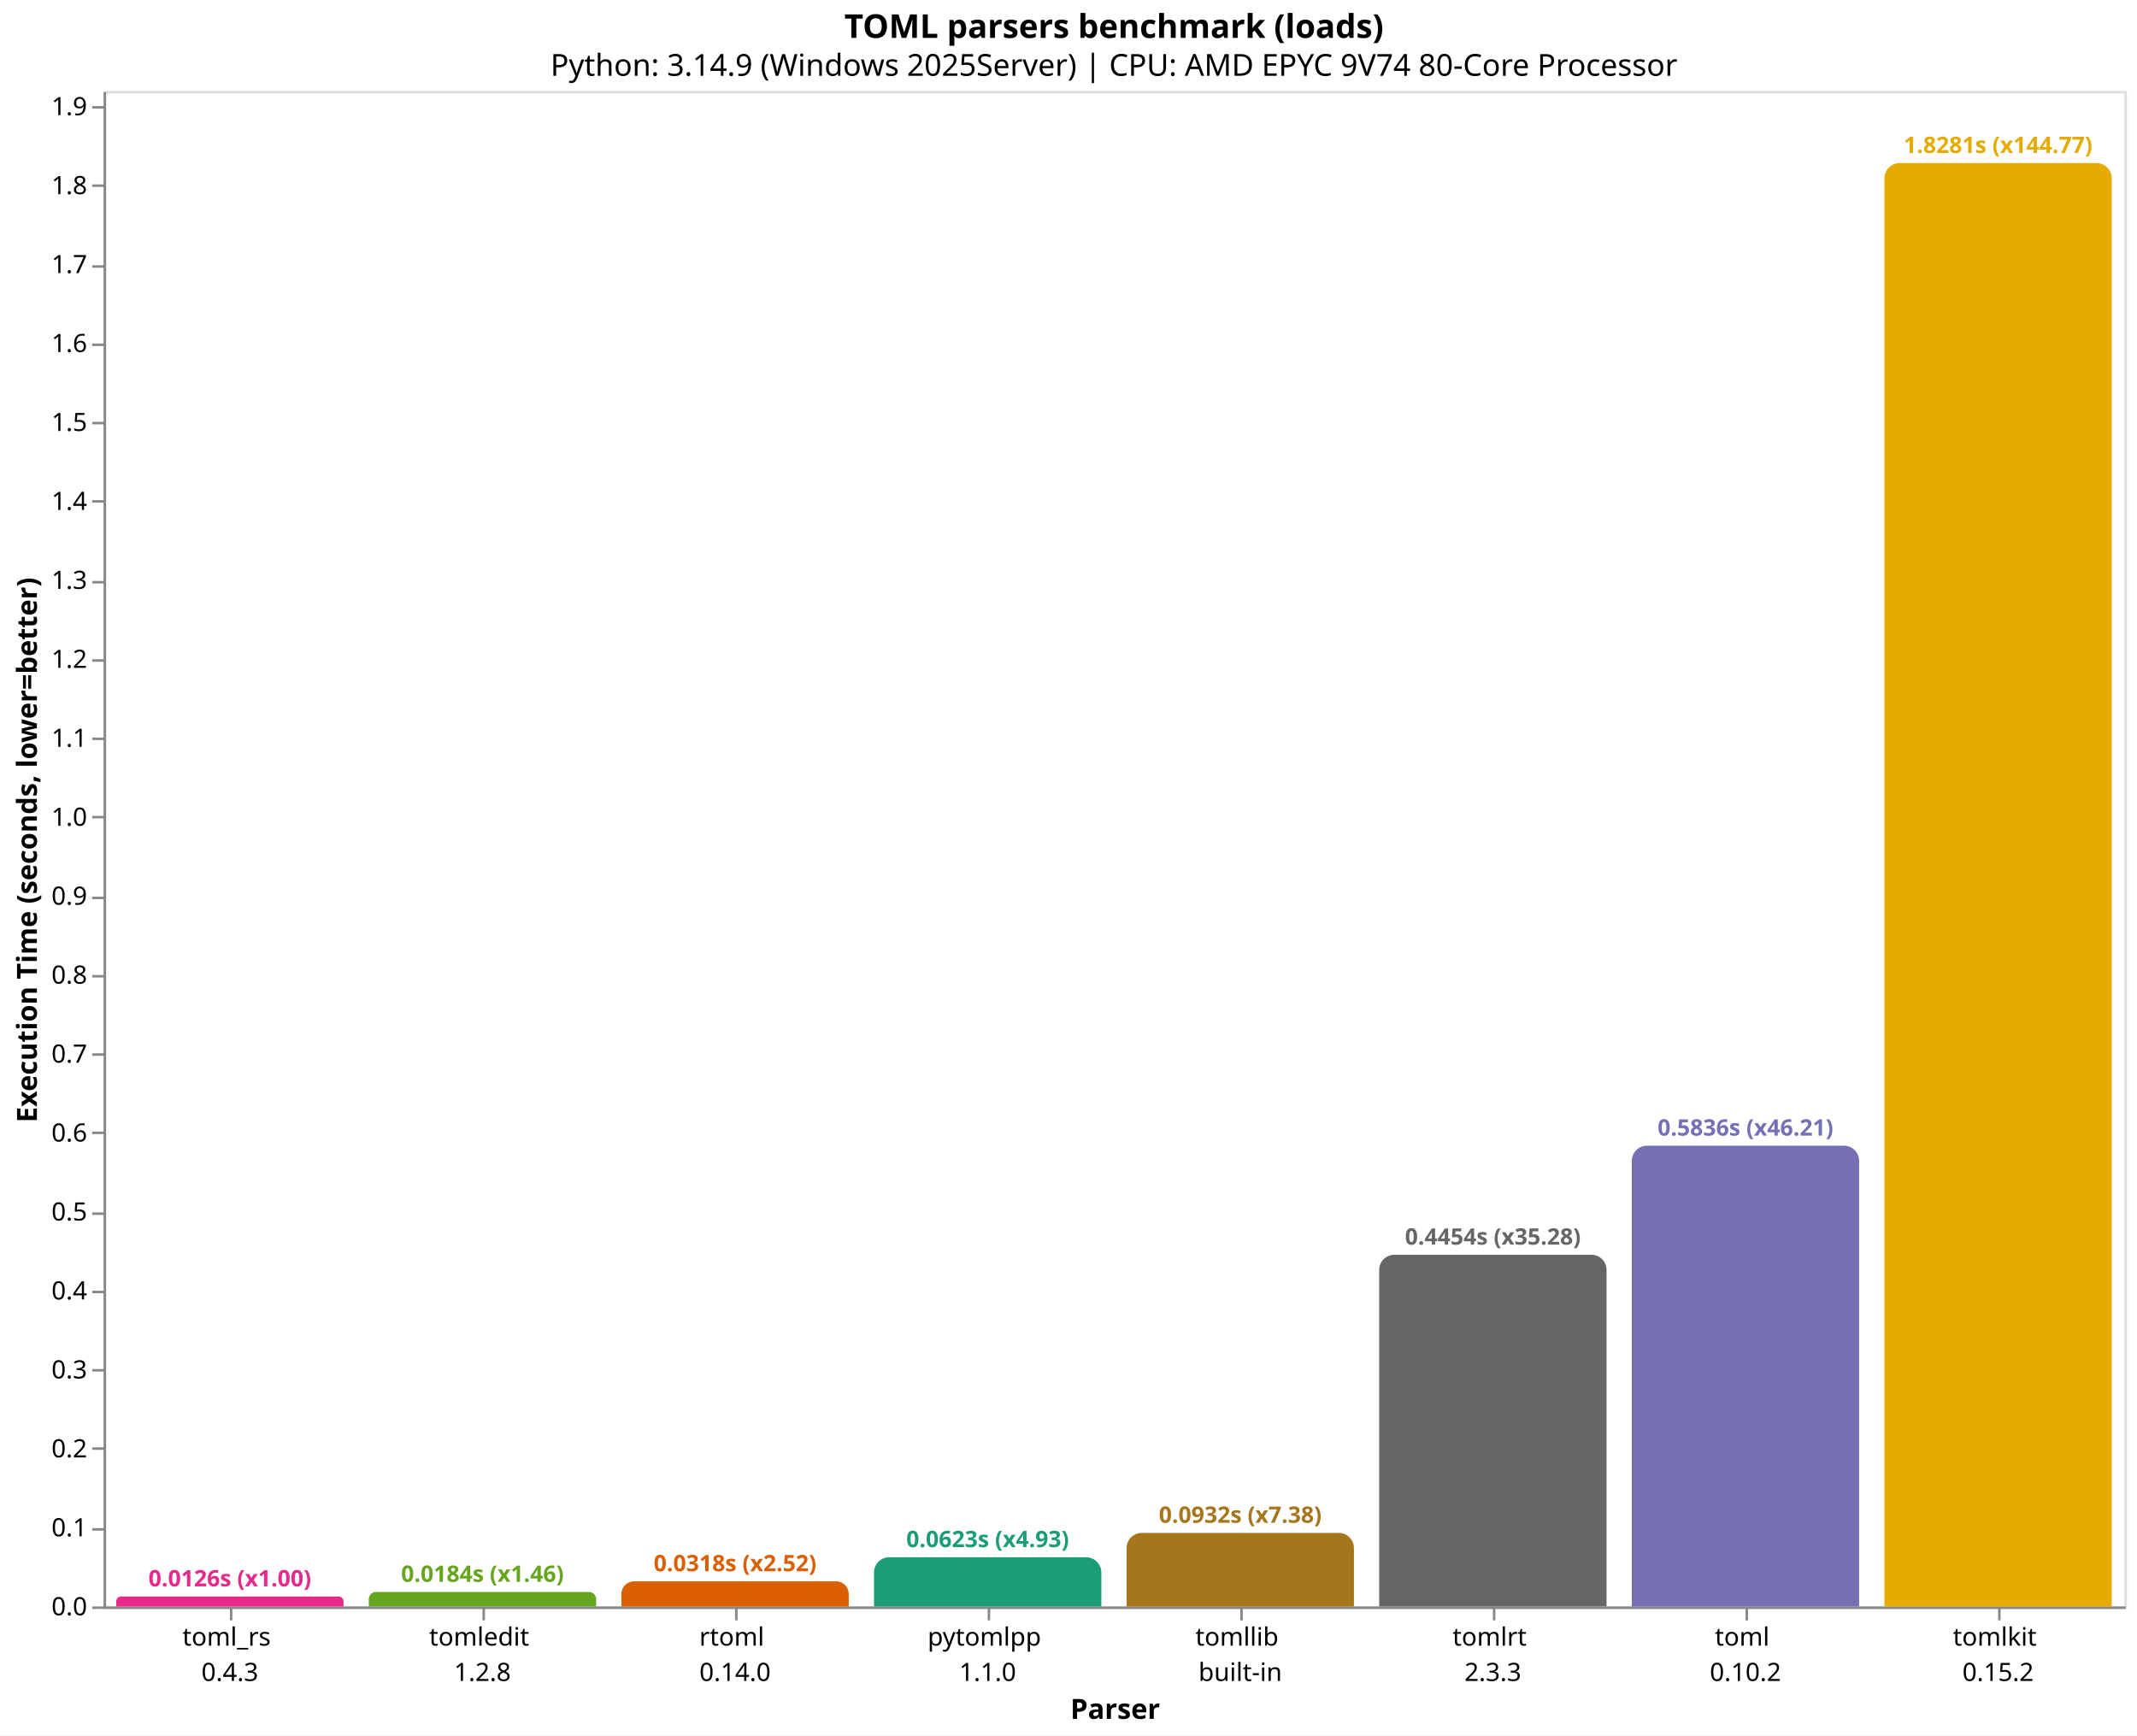
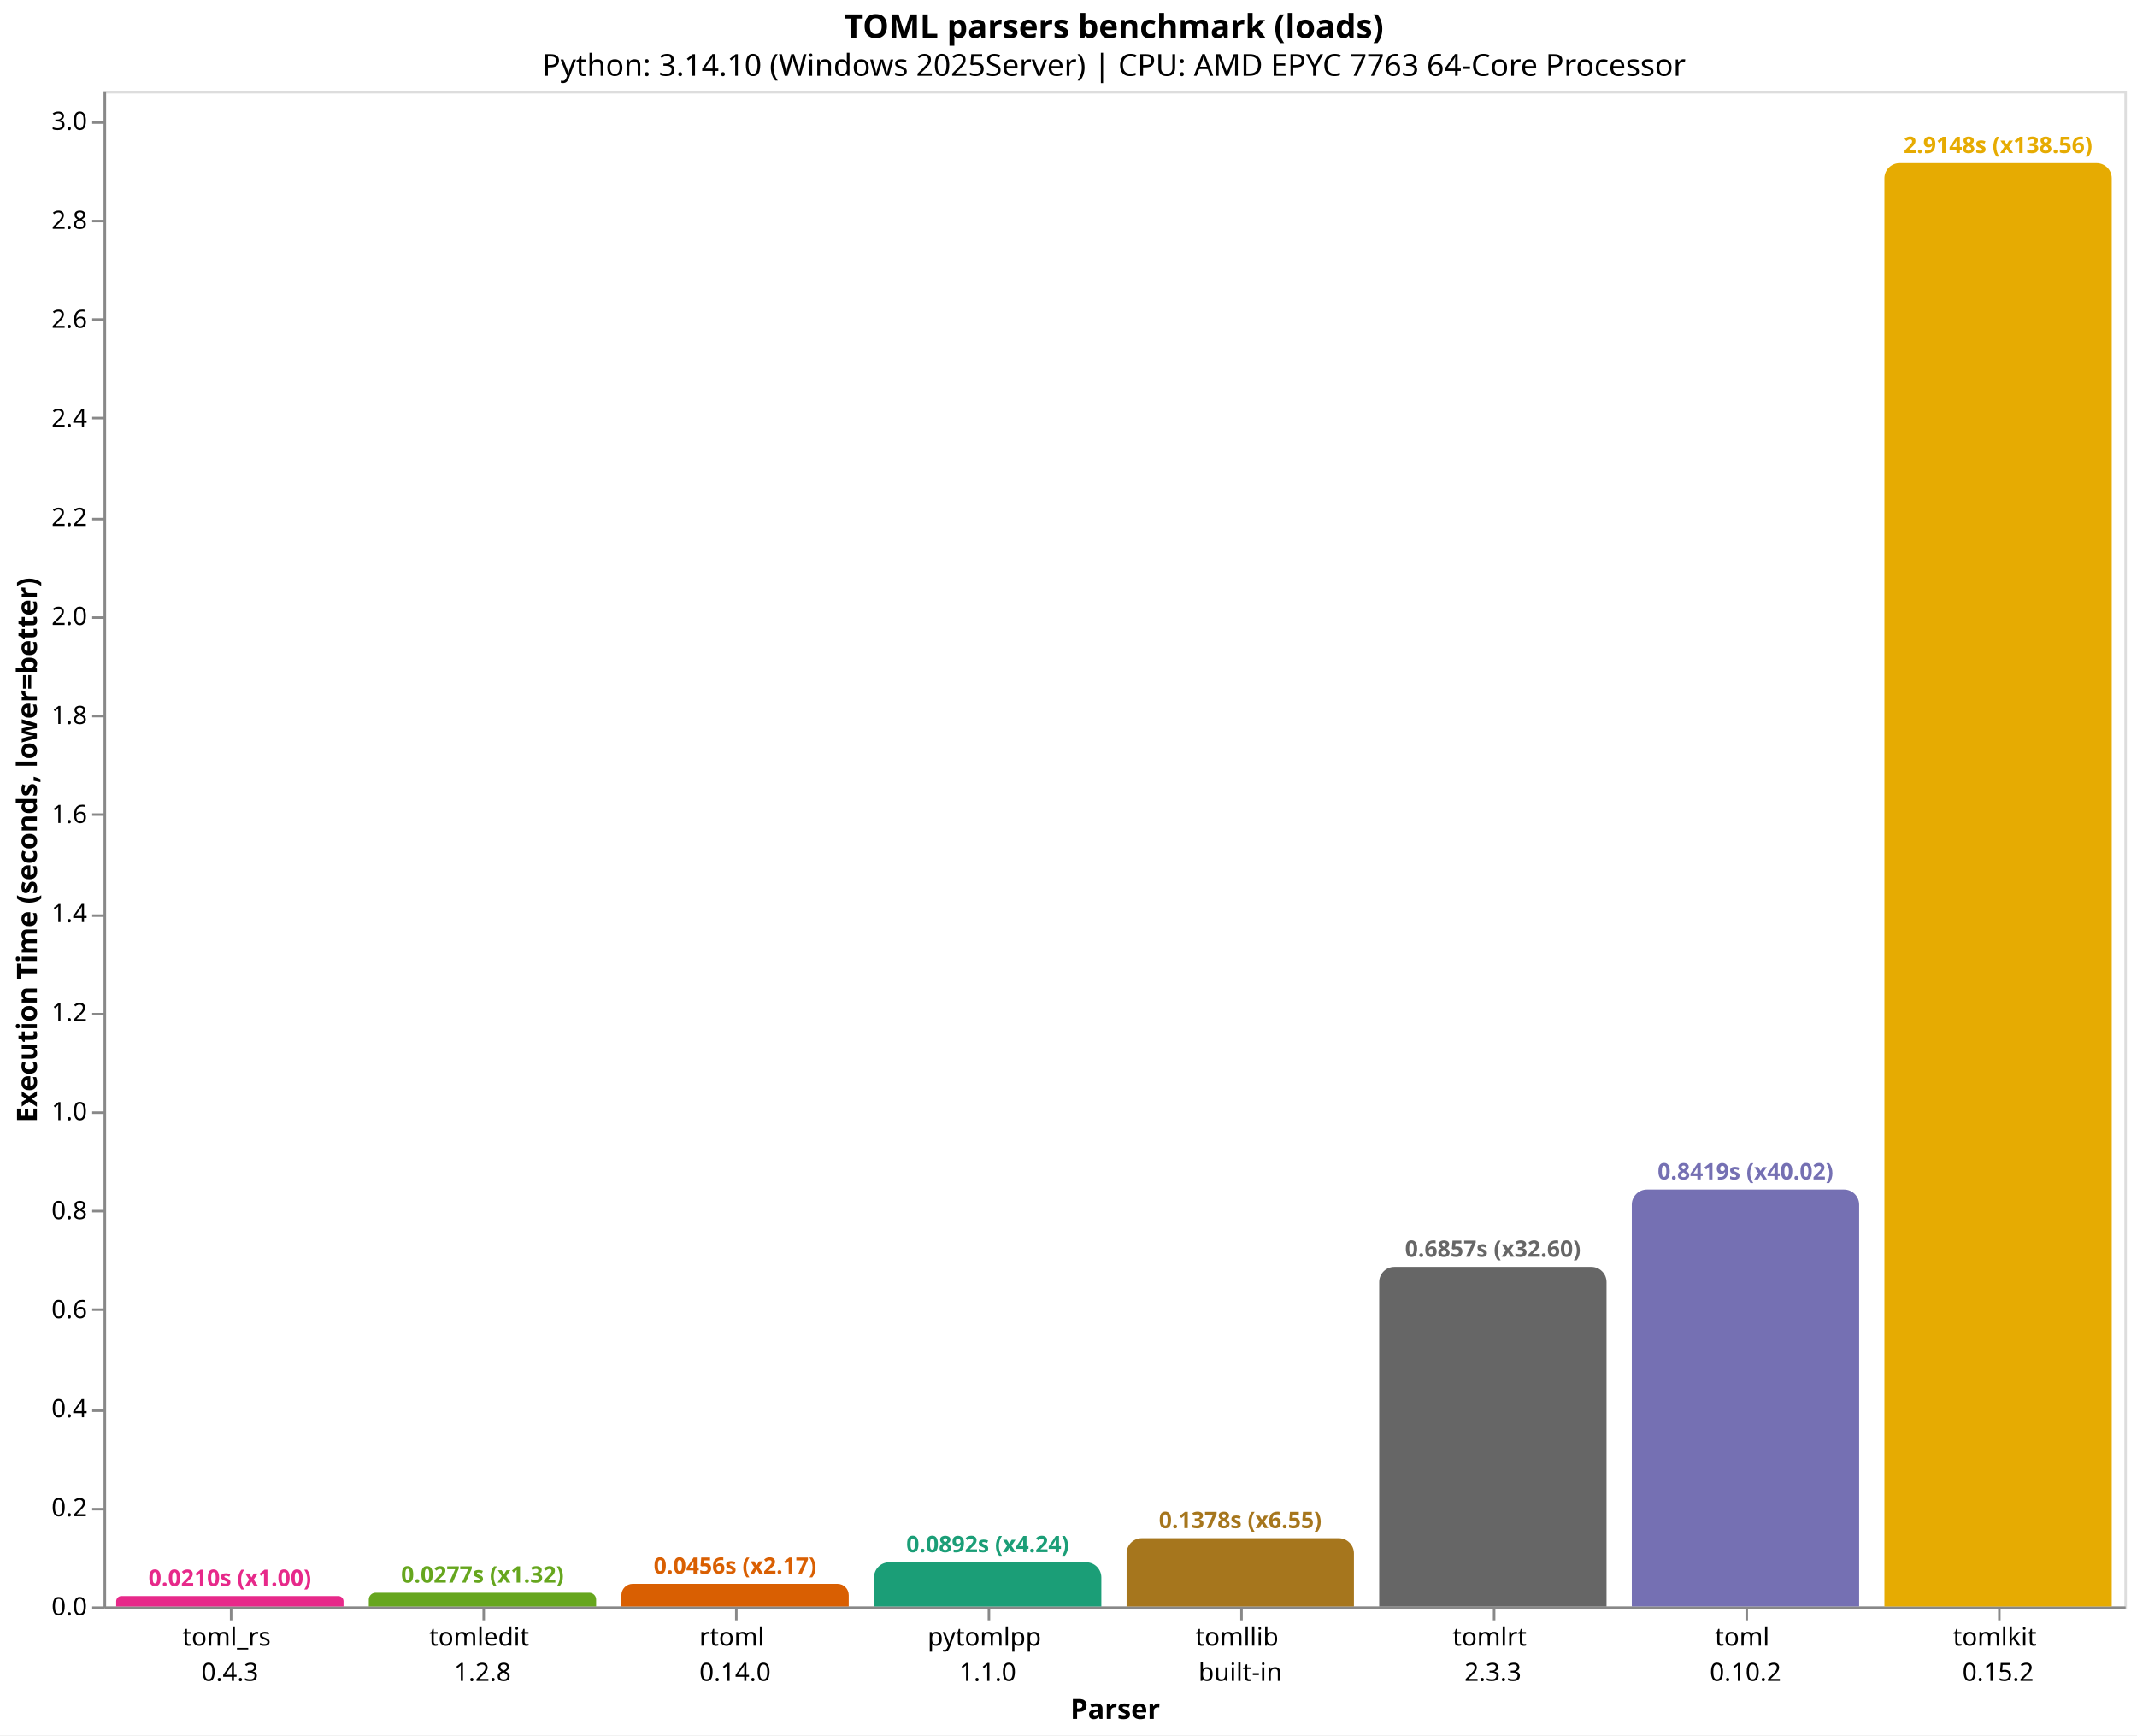
<svg xmlns="http://www.w3.org/2000/svg" version="1.1" class="marks" width="846" height="687" viewBox="0 0 846 687">
  <rect width="846" height="687" fill="white" />
  <g fill="none" stroke-miterlimit="10" transform="translate(41,36)">
    <g class="mark-group role-frame root" role="graphics-object" aria-roledescription="group mark container">
      <g transform="translate(0,0)">
        <path class="background" aria-hidden="true" d="M0.5,0.5h800v600h-800Z" stroke="#ddd" />
        <g>
          <g class="mark-group role-axis" role="graphics-symbol" aria-roledescription="axis" aria-label="X-axis titled 'Parser' for a discrete scale with 8 values: toml_rs&#10;0.4.3, tomledit&#10;1.2.8, rtoml&#10;0.14.0, pytomlpp&#10;1.1.0, tomllib&#10;built-in, ending with tomlkit&#10;0.15.2">
            <g transform="translate(0.5,600.5)">
              <path class="background" aria-hidden="true" d="M0,0h0v0h0Z" pointer-events="none" />
              <g>
                <g class="mark-rule role-axis-tick" pointer-events="none">
                  <line transform="translate(50,0)" x2="0" y2="5" stroke="#888" stroke-width="1" opacity="1" />
                  <line transform="translate(150,0)" x2="0" y2="5" stroke="#888" stroke-width="1" opacity="1" />
                  <line transform="translate(250,0)" x2="0" y2="5" stroke="#888" stroke-width="1" opacity="1" />
                  <line transform="translate(350,0)" x2="0" y2="5" stroke="#888" stroke-width="1" opacity="1" />
                  <line transform="translate(450,0)" x2="0" y2="5" stroke="#888" stroke-width="1" opacity="1" />
                  <line transform="translate(550,0)" x2="0" y2="5" stroke="#888" stroke-width="1" opacity="1" />
                  <line transform="translate(650,0)" x2="0" y2="5" stroke="#888" stroke-width="1" opacity="1" />
                  <line transform="translate(750,0)" x2="0" y2="5" stroke="#888" stroke-width="1" opacity="1" />
                </g>
                <g class="mark-text role-axis-label" pointer-events="none">
                  <text text-anchor="middle" transform="translate(49.5,15)" font-family="sans-serif" font-size="10px" fill="#000" opacity="1">
                    <tspan>toml_rs</tspan>
                    <tspan x="0" dy="14">0.4.3</tspan>
                  </text>
                  <text text-anchor="middle" transform="translate(149.5,15)" font-family="sans-serif" font-size="10px" fill="#000" opacity="1">
                    <tspan>tomledit</tspan>
                    <tspan x="0" dy="14">1.2.8</tspan>
                  </text>
                  <text text-anchor="middle" transform="translate(249.5,15)" font-family="sans-serif" font-size="10px" fill="#000" opacity="1">
                    <tspan>rtoml</tspan>
                    <tspan x="0" dy="14">0.14.0</tspan>
                  </text>
                  <text text-anchor="middle" transform="translate(349.5,15)" font-family="sans-serif" font-size="10px" fill="#000" opacity="1">
                    <tspan>pytomlpp</tspan>
                    <tspan x="0" dy="14">1.1.0</tspan>
                  </text>
                  <text text-anchor="middle" transform="translate(449.5,15)" font-family="sans-serif" font-size="10px" fill="#000" opacity="1">
                    <tspan>tomllib</tspan>
                    <tspan x="0" dy="14">built-in</tspan>
                  </text>
                  <text text-anchor="middle" transform="translate(549.5,15)" font-family="sans-serif" font-size="10px" fill="#000" opacity="1">
                    <tspan>tomlrt</tspan>
                    <tspan x="0" dy="14">2.3.3</tspan>
                  </text>
                  <text text-anchor="middle" transform="translate(649.5,15)" font-family="sans-serif" font-size="10px" fill="#000" opacity="1">
                    <tspan>toml</tspan>
                    <tspan x="0" dy="14">0.10.2</tspan>
                  </text>
                  <text text-anchor="middle" transform="translate(749.5,15)" font-family="sans-serif" font-size="10px" fill="#000" opacity="1">
                    <tspan>tomlkit</tspan>
                    <tspan x="0" dy="14">0.15.2</tspan>
                  </text>
                </g>
                <g class="mark-rule role-axis-domain" pointer-events="none">
                  <line transform="translate(0,0)" x2="800" y2="0" stroke="#888" stroke-width="1" opacity="1" />
                </g>
                <g class="mark-text role-axis-title" pointer-events="none">
                  <text text-anchor="middle" transform="translate(400,44)" font-family="sans-serif" font-size="11px" font-weight="bold" fill="#000" opacity="1">Parser</text>
                </g>
              </g>
              <path class="foreground" aria-hidden="true" d="" pointer-events="none" display="none" />
            </g>
          </g>
-           <g class="mark-group role-axis" role="graphics-symbol" aria-roledescription="axis" aria-label="Y-axis titled 'Execution Time (seconds, lower=better)' for a linear scale with values from 0.0 to 1.9">
+           <g class="mark-group role-axis" role="graphics-symbol" aria-roledescription="axis" aria-label="Y-axis titled 'Execution Time (seconds, lower=better)' for a linear scale with values from 0.0 to 3.1">
            <g transform="translate(0.5,0.5)">
              <path class="background" aria-hidden="true" d="M0,0h0v0h0Z" pointer-events="none" />
              <g>
                <g class="mark-rule role-axis-tick" pointer-events="none">
                  <line transform="translate(0,600)" x2="-5" y2="0" stroke="#888" stroke-width="1" opacity="1" />
-                   <line transform="translate(0,569)" x2="-5" y2="0" stroke="#888" stroke-width="1" opacity="1" />
-                   <line transform="translate(0,537)" x2="-5" y2="0" stroke="#888" stroke-width="1" opacity="1" />
-                   <line transform="translate(0,506)" x2="-5" y2="0" stroke="#888" stroke-width="1" opacity="1" />
-                   <line transform="translate(0,475)" x2="-5" y2="0" stroke="#888" stroke-width="1" opacity="1" />
-                   <line transform="translate(0,444)" x2="-5" y2="0" stroke="#888" stroke-width="1" opacity="1" />
-                   <line transform="translate(0,412)" x2="-5" y2="0" stroke="#888" stroke-width="1" opacity="1" />
-                   <line transform="translate(0,381)" x2="-5" y2="0" stroke="#888" stroke-width="1" opacity="1" />
-                   <line transform="translate(0,350)" x2="-5" y2="0" stroke="#888" stroke-width="1" opacity="1" />
-                   <line transform="translate(0,319)" x2="-5" y2="0" stroke="#888" stroke-width="1" opacity="1" />
-                   <line transform="translate(0,287)" x2="-5" y2="0" stroke="#888" stroke-width="1" opacity="1" />
-                   <line transform="translate(0,256)" x2="-5" y2="0" stroke="#888" stroke-width="1" opacity="1" />
-                   <line transform="translate(0,225)" x2="-5" y2="0" stroke="#888" stroke-width="1" opacity="1" />
-                   <line transform="translate(0,194)" x2="-5" y2="0" stroke="#888" stroke-width="1" opacity="1" />
-                   <line transform="translate(0,162)" x2="-5" y2="0" stroke="#888" stroke-width="1" opacity="1" />
-                   <line transform="translate(0,131)" x2="-5" y2="0" stroke="#888" stroke-width="1" opacity="1" />
-                   <line transform="translate(0,100)" x2="-5" y2="0" stroke="#888" stroke-width="1" opacity="1" />
-                   <line transform="translate(0,69)" x2="-5" y2="0" stroke="#888" stroke-width="1" opacity="1" />
-                   <line transform="translate(0,37)" x2="-5" y2="0" stroke="#888" stroke-width="1" opacity="1" />
-                   <line transform="translate(0,6)" x2="-5" y2="0" stroke="#888" stroke-width="1" opacity="1" />
+                   <line transform="translate(0,561)" x2="-5" y2="0" stroke="#888" stroke-width="1" opacity="1" />
+                   <line transform="translate(0,522)" x2="-5" y2="0" stroke="#888" stroke-width="1" opacity="1" />
+                   <line transform="translate(0,482)" x2="-5" y2="0" stroke="#888" stroke-width="1" opacity="1" />
+                   <line transform="translate(0,443)" x2="-5" y2="0" stroke="#888" stroke-width="1" opacity="1" />
+                   <line transform="translate(0,404)" x2="-5" y2="0" stroke="#888" stroke-width="1" opacity="1" />
+                   <line transform="translate(0,365)" x2="-5" y2="0" stroke="#888" stroke-width="1" opacity="1" />
+                   <line transform="translate(0,326)" x2="-5" y2="0" stroke="#888" stroke-width="1" opacity="1" />
+                   <line transform="translate(0,286)" x2="-5" y2="0" stroke="#888" stroke-width="1" opacity="1" />
+                   <line transform="translate(0,247)" x2="-5" y2="0" stroke="#888" stroke-width="1" opacity="1" />
+                   <line transform="translate(0,208)" x2="-5" y2="0" stroke="#888" stroke-width="1" opacity="1" />
+                   <line transform="translate(0,169)" x2="-5" y2="0" stroke="#888" stroke-width="1" opacity="1" />
+                   <line transform="translate(0,129)" x2="-5" y2="0" stroke="#888" stroke-width="1" opacity="1" />
+                   <line transform="translate(0,90)" x2="-5" y2="0" stroke="#888" stroke-width="1" opacity="1" />
+                   <line transform="translate(0,51)" x2="-5" y2="0" stroke="#888" stroke-width="1" opacity="1" />
+                   <line transform="translate(0,12)" x2="-5" y2="0" stroke="#888" stroke-width="1" opacity="1" />
                </g>
                <g class="mark-text role-axis-label" pointer-events="none">
                  <text text-anchor="end" transform="translate(-7,603)" font-family="sans-serif" font-size="10px" fill="#000" opacity="1">0.0</text>
-                   <text text-anchor="end" transform="translate(-7,571.742)" font-family="sans-serif" font-size="10px" fill="#000" opacity="1">0.1</text>
-                   <text text-anchor="end" transform="translate(-7,540.4841)" font-family="sans-serif" font-size="10px" fill="#000" opacity="1">0.2</text>
-                   <text text-anchor="end" transform="translate(-7,509.2261)" font-family="sans-serif" font-size="10px" fill="#000" opacity="1">0.3</text>
-                   <text text-anchor="end" transform="translate(-7,477.9681)" font-family="sans-serif" font-size="10px" fill="#000" opacity="1">0.4</text>
-                   <text text-anchor="end" transform="translate(-7,446.7101)" font-family="sans-serif" font-size="10px" fill="#000" opacity="1">0.5</text>
-                   <text text-anchor="end" transform="translate(-7,415.4522)" font-family="sans-serif" font-size="10px" fill="#000" opacity="1">0.6</text>
-                   <text text-anchor="end" transform="translate(-7,384.1942)" font-family="sans-serif" font-size="10px" fill="#000" opacity="1">0.7</text>
-                   <text text-anchor="end" transform="translate(-7,352.9362)" font-family="sans-serif" font-size="10px" fill="#000" opacity="1">0.8</text>
-                   <text text-anchor="end" transform="translate(-7,321.6782)" font-family="sans-serif" font-size="10px" fill="#000" opacity="1">0.9</text>
-                   <text text-anchor="end" transform="translate(-7,290.4203)" font-family="sans-serif" font-size="10px" fill="#000" opacity="1">1.0</text>
-                   <text text-anchor="end" transform="translate(-7,259.1623)" font-family="sans-serif" font-size="10px" fill="#000" opacity="1">1.1</text>
-                   <text text-anchor="end" transform="translate(-7,227.9043)" font-family="sans-serif" font-size="10px" fill="#000" opacity="1">1.2</text>
-                   <text text-anchor="end" transform="translate(-7,196.6463)" font-family="sans-serif" font-size="10px" fill="#000" opacity="1">1.3</text>
-                   <text text-anchor="end" transform="translate(-7,165.3884)" font-family="sans-serif" font-size="10px" fill="#000" opacity="1">1.4</text>
-                   <text text-anchor="end" transform="translate(-7,134.1304)" font-family="sans-serif" font-size="10px" fill="#000" opacity="1">1.5</text>
-                   <text text-anchor="end" transform="translate(-7,102.8724)" font-family="sans-serif" font-size="10px" fill="#000" opacity="1">1.6</text>
-                   <text text-anchor="end" transform="translate(-7,71.61443)" font-family="sans-serif" font-size="10px" fill="#000" opacity="1">1.7</text>
-                   <text text-anchor="end" transform="translate(-7,40.35645)" font-family="sans-serif" font-size="10px" fill="#000" opacity="1">1.8</text>
-                   <text text-anchor="end" transform="translate(-7,9.098476)" font-family="sans-serif" font-size="10px" fill="#000" opacity="1">1.9</text>
+                   <text text-anchor="end" transform="translate(-7,563.7915)" font-family="sans-serif" font-size="10px" fill="#000" opacity="1">0.2</text>
+                   <text text-anchor="end" transform="translate(-7,524.583)" font-family="sans-serif" font-size="10px" fill="#000" opacity="1">0.4</text>
+                   <text text-anchor="end" transform="translate(-7,485.3745)" font-family="sans-serif" font-size="10px" fill="#000" opacity="1">0.6</text>
+                   <text text-anchor="end" transform="translate(-7,446.1659)" font-family="sans-serif" font-size="10px" fill="#000" opacity="1">0.8</text>
+                   <text text-anchor="end" transform="translate(-7,406.9574)" font-family="sans-serif" font-size="10px" fill="#000" opacity="1">1.0</text>
+                   <text text-anchor="end" transform="translate(-7,367.7489)" font-family="sans-serif" font-size="10px" fill="#000" opacity="1">1.2</text>
+                   <text text-anchor="end" transform="translate(-7,328.5404)" font-family="sans-serif" font-size="10px" fill="#000" opacity="1">1.4</text>
+                   <text text-anchor="end" transform="translate(-7,289.3319)" font-family="sans-serif" font-size="10px" fill="#000" opacity="1">1.6</text>
+                   <text text-anchor="end" transform="translate(-7,250.1234)" font-family="sans-serif" font-size="10px" fill="#000" opacity="1">1.8</text>
+                   <text text-anchor="end" transform="translate(-7,210.9148)" font-family="sans-serif" font-size="10px" fill="#000" opacity="1">2.0</text>
+                   <text text-anchor="end" transform="translate(-7,171.7063)" font-family="sans-serif" font-size="10px" fill="#000" opacity="1">2.2</text>
+                   <text text-anchor="end" transform="translate(-7,132.4978)" font-family="sans-serif" font-size="10px" fill="#000" opacity="1">2.4</text>
+                   <text text-anchor="end" transform="translate(-7,93.2893)" font-family="sans-serif" font-size="10px" fill="#000" opacity="1">2.6</text>
+                   <text text-anchor="end" transform="translate(-7,54.08078)" font-family="sans-serif" font-size="10px" fill="#000" opacity="1">2.8</text>
+                   <text text-anchor="end" transform="translate(-7,14.87227)" font-family="sans-serif" font-size="10px" fill="#000" opacity="1">3.0</text>
                </g>
                <g class="mark-rule role-axis-domain" pointer-events="none">
                  <line transform="translate(0,600)" x2="0" y2="-600" stroke="#888" stroke-width="1" opacity="1" />
                </g>
                <g class="mark-text role-axis-title" pointer-events="none">
                  <text text-anchor="middle" transform="translate(-24.90137,300) rotate(-90) translate(0,-2)" font-family="sans-serif" font-size="11px" font-weight="bold" fill="#000" opacity="1">Execution Time (seconds, lower=better)</text>
                </g>
              </g>
              <path class="foreground" aria-hidden="true" d="" pointer-events="none" display="none" />
            </g>
          </g>
          <g class="mark-group role-scope" role="graphics-object" aria-roledescription="group mark container">
-             <g transform="translate(5,596.053)">
-               <path class="background" aria-hidden="true" d="M1.974,0L88.026,0C89.116,0,90,0.884,90,1.974L90,3.947C90,3.947,90,3.947,90,3.947L0,3.947C0,3.947,0,3.947,0,3.947L0,1.974C0,0.884,0.884,0,1.974,0Z" />
+             <g transform="translate(5,595.876)">
+               <path class="background" aria-hidden="true" d="M2.062,0L87.938,0C89.076,0,90,0.924,90,2.062L90,4.124C90,4.124,90,4.124,90,4.124L0,4.124C0,4.124,0,4.124,0,4.124L0,2.062C0,0.924,0.924,0,2.062,0Z" />
              <g clip-path="url(#clip1)">
                <g class="mark-group role-scope" role="graphics-object" aria-roledescription="group mark container">
-                   <g transform="translate(0,-596.053)">
-                     <path class="background" aria-hidden="true" d="M0,0h90v0h-90Z" />
-                     <g>
-                       <g class="mark-rect role-mark layer_0_marks" role="graphics-object" aria-roledescription="rect mark container">
-                         <path aria-label="Parser: toml_rs&#10;0.4.3; Execution Time (seconds, lower=better): 0.0126273; parser: toml_rs; Execution Time (s): 0.0126; Slowdown: 1.00" role="graphics-symbol" aria-roledescription="bar" d="M0,596.053h90v3.947h-90Z" fill="#e7298a" />
-                       </g>
-                     </g>
-                     <path class="foreground" aria-hidden="true" d="" display="none" />
-                   </g>
-                 </g>
-               </g>
-               <path class="foreground" aria-hidden="true" d="" display="none" />
-             </g>
-             <g transform="translate(105,594.2545)">
-               <path class="background" aria-hidden="true" d="M2.873,0L87.127,0C88.713,0,90,1.287,90,2.873L90,5.745C90,5.745,90,5.745,90,5.745L0,5.745C0,5.745,0,5.745,0,5.745L0,2.873C0,1.287,1.287,0,2.873,0Z" />
+                   <g transform="translate(0,-595.876)">
+                     <path class="background" aria-hidden="true" d="M0,0h90v0h-90Z" />
+                     <g>
+                       <g class="mark-rect role-mark layer_0_marks" role="graphics-object" aria-roledescription="rect mark container">
+                         <path aria-label="Parser: toml_rs&#10;0.4.3; Execution Time (seconds, lower=better): 0.0210361; parser: toml_rs; Execution Time (s): 0.0210; Slowdown: 1.00" role="graphics-symbol" aria-roledescription="bar" d="M0,595.876h90v4.124h-90Z" fill="#e7298a" />
+                       </g>
+                     </g>
+                     <path class="foreground" aria-hidden="true" d="" display="none" />
+                   </g>
+                 </g>
+               </g>
+               <path class="foreground" aria-hidden="true" d="" display="none" />
+             </g>
+             <g transform="translate(105,594.5627)">
+               <path class="background" aria-hidden="true" d="M2.719,0L87.281,0C88.782,0,90,1.218,90,2.719L90,5.437C90,5.437,90,5.437,90,5.437L0,5.437C0,5.437,0,5.437,0,5.437L0,2.719C0,1.218,1.218,0,2.719,0Z" />
              <g clip-path="url(#clip2)">
                <g class="mark-group role-scope" role="graphics-object" aria-roledescription="group mark container">
-                   <g transform="translate(0,-594.2545)">
-                     <path class="background" aria-hidden="true" d="M0,0h90v0h-90Z" />
-                     <g>
-                       <g class="mark-rect role-mark layer_0_marks" role="graphics-object" aria-roledescription="rect mark container">
-                         <path aria-label="Parser: tomledit&#10;1.2.8; Execution Time (seconds, lower=better): 0.0183808; parser: tomledit; Execution Time (s): 0.0184; Slowdown: 1.46" role="graphics-symbol" aria-roledescription="bar" d="M0,594.255h90v5.745h-90Z" fill="#66a61e" />
-                       </g>
-                     </g>
-                     <path class="foreground" aria-hidden="true" d="" display="none" />
-                   </g>
-                 </g>
-               </g>
-               <path class="foreground" aria-hidden="true" d="" display="none" />
-             </g>
-             <g transform="translate(205,590.0667)">
-               <path class="background" aria-hidden="true" d="M4.967,0L85.033,0C87.775,0,90,2.225,90,4.967L90,9.933C90,9.933,90,9.933,90,9.933L0,9.933C0,9.933,0,9.933,0,9.933L0,4.967C0,2.225,2.225,0,4.967,0Z" />
+                   <g transform="translate(0,-594.5627)">
+                     <path class="background" aria-hidden="true" d="M0,0h90v0h-90Z" />
+                     <g>
+                       <g class="mark-rect role-mark layer_0_marks" role="graphics-object" aria-roledescription="rect mark container">
+                         <path aria-label="Parser: tomledit&#10;1.2.8; Execution Time (seconds, lower=better): 0.0277354; parser: tomledit; Execution Time (s): 0.0277; Slowdown: 1.32" role="graphics-symbol" aria-roledescription="bar" d="M0,594.563h90v5.437h-90Z" fill="#66a61e" />
+                       </g>
+                     </g>
+                     <path class="foreground" aria-hidden="true" d="" display="none" />
+                   </g>
+                 </g>
+               </g>
+               <path class="foreground" aria-hidden="true" d="" display="none" />
+             </g>
+             <g transform="translate(205,591.052)">
+               <path class="background" aria-hidden="true" d="M4.474,0L85.526,0C87.995,0,90,2.005,90,4.474L90,8.948C90,8.948,90,8.948,90,8.948L0,8.948C0,8.948,0,8.948,0,8.948L0,4.474C0,2.005,2.005,0,4.474,0Z" />
              <g clip-path="url(#clip3)">
                <g class="mark-group role-scope" role="graphics-object" aria-roledescription="group mark container">
-                   <g transform="translate(0,-590.0667)">
-                     <path class="background" aria-hidden="true" d="M0,0h90v0h-90Z" />
-                     <g>
-                       <g class="mark-rect role-mark layer_0_marks" role="graphics-object" aria-roledescription="rect mark container">
-                         <path aria-label="Parser: rtoml&#10;0.14.0; Execution Time (seconds, lower=better): 0.0317784; parser: rtoml; Execution Time (s): 0.0318; Slowdown: 2.52" role="graphics-symbol" aria-roledescription="bar" d="M0,590.067h90v9.933h-90Z" fill="#d95f02" />
-                       </g>
-                     </g>
-                     <path class="foreground" aria-hidden="true" d="" display="none" />
-                   </g>
-                 </g>
-               </g>
-               <path class="foreground" aria-hidden="true" d="" display="none" />
-             </g>
-             <g transform="translate(305,580.5233)">
-               <path class="background" aria-hidden="true" d="M6,0L84,0C87.311,0,90,2.689,90,6L90,19.477C90,19.477,90,19.477,90,19.477L0,19.477C0,19.477,0,19.477,0,19.477L0,6C0,2.689,2.689,0,6,0Z" />
+                   <g transform="translate(0,-591.052)">
+                     <path class="background" aria-hidden="true" d="M0,0h90v0h-90Z" />
+                     <g>
+                       <g class="mark-rect role-mark layer_0_marks" role="graphics-object" aria-roledescription="rect mark container">
+                         <path aria-label="Parser: rtoml&#10;0.14.0; Execution Time (seconds, lower=better): 0.0456429; parser: rtoml; Execution Time (s): 0.0456; Slowdown: 2.17" role="graphics-symbol" aria-roledescription="bar" d="M0,591.052h90v8.948h-90Z" fill="#d95f02" />
+                       </g>
+                     </g>
+                     <path class="foreground" aria-hidden="true" d="" display="none" />
+                   </g>
+                 </g>
+               </g>
+               <path class="foreground" aria-hidden="true" d="" display="none" />
+             </g>
+             <g transform="translate(305,582.5212)">
+               <path class="background" aria-hidden="true" d="M6,0L84,0C87.311,0,90,2.689,90,6L90,17.479C90,17.479,90,17.479,90,17.479L0,17.479C0,17.479,0,17.479,0,17.479L0,6C0,2.689,2.689,0,6,0Z" />
              <g clip-path="url(#clip4)">
                <g class="mark-group role-scope" role="graphics-object" aria-roledescription="group mark container">
-                   <g transform="translate(0,-580.5233)">
-                     <path class="background" aria-hidden="true" d="M0,0h90v0h-90Z" />
-                     <g>
-                       <g class="mark-rect role-mark layer_0_marks" role="graphics-object" aria-roledescription="rect mark container">
-                         <path aria-label="Parser: pytomlpp&#10;1.1.0; Execution Time (seconds, lower=better): 0.0623096; parser: pytomlpp; Execution Time (s): 0.0623; Slowdown: 4.93" role="graphics-symbol" aria-roledescription="bar" d="M0,580.523h90v19.477h-90Z" fill="#1b9e77" />
-                       </g>
-                     </g>
-                     <path class="foreground" aria-hidden="true" d="" display="none" />
-                   </g>
-                 </g>
-               </g>
-               <path class="foreground" aria-hidden="true" d="" display="none" />
-             </g>
-             <g transform="translate(405,570.879)">
-               <path class="background" aria-hidden="true" d="M6,0L84,0C87.311,0,90,2.689,90,6L90,29.121C90,29.121,90,29.121,90,29.121L0,29.121C0,29.121,0,29.121,0,29.121L0,6C0,2.689,2.689,0,6,0Z" />
+                   <g transform="translate(0,-582.5212)">
+                     <path class="background" aria-hidden="true" d="M0,0h90v0h-90Z" />
+                     <g>
+                       <g class="mark-rect role-mark layer_0_marks" role="graphics-object" aria-roledescription="rect mark container">
+                         <path aria-label="Parser: pytomlpp&#10;1.1.0; Execution Time (seconds, lower=better): 0.0891582; parser: pytomlpp; Execution Time (s): 0.0892; Slowdown: 4.24" role="graphics-symbol" aria-roledescription="bar" d="M0,582.521h90v17.479h-90Z" fill="#1b9e77" />
+                       </g>
+                     </g>
+                     <path class="foreground" aria-hidden="true" d="" display="none" />
+                   </g>
+                 </g>
+               </g>
+               <path class="foreground" aria-hidden="true" d="" display="none" />
+             </g>
+             <g transform="translate(405,572.99)">
+               <path class="background" aria-hidden="true" d="M6,0L84,0C87.311,0,90,2.689,90,6L90,27.01C90,27.01,90,27.01,90,27.01L0,27.01C0,27.01,0,27.01,0,27.01L0,6C0,2.689,2.689,0,6,0Z" />
              <g clip-path="url(#clip5)">
                <g class="mark-group role-scope" role="graphics-object" aria-roledescription="group mark container">
-                   <g transform="translate(0,-570.879)">
-                     <path class="background" aria-hidden="true" d="M0,0h90v0h-90Z" />
-                     <g>
-                       <g class="mark-rect role-mark layer_0_marks" role="graphics-object" aria-roledescription="rect mark container">
-                         <path aria-label="Parser: tomllib&#10;built-in; Execution Time (seconds, lower=better): 0.0931635; parser: tomllib; Execution Time (s): 0.0932; Slowdown: 7.38" role="graphics-symbol" aria-roledescription="bar" d="M0,570.879h90v29.121h-90Z" fill="#a6761d" />
-                       </g>
-                     </g>
-                     <path class="foreground" aria-hidden="true" d="" display="none" />
-                   </g>
-                 </g>
-               </g>
-               <path class="foreground" aria-hidden="true" d="" display="none" />
-             </g>
-             <g transform="translate(505,460.7635)">
-               <path class="background" aria-hidden="true" d="M6,0L84,0C87.311,0,90,2.689,90,6L90,139.236C90,139.236,90,139.236,90,139.236L0,139.236C0,139.236,0,139.236,0,139.236L0,6C0,2.689,2.689,0,6,0Z" />
+                   <g transform="translate(0,-572.99)">
+                     <path class="background" aria-hidden="true" d="M0,0h90v0h-90Z" />
+                     <g>
+                       <g class="mark-rect role-mark layer_0_marks" role="graphics-object" aria-roledescription="rect mark container">
+                         <path aria-label="Parser: tomllib&#10;built-in; Execution Time (seconds, lower=better): 0.1377763; parser: tomllib; Execution Time (s): 0.1378; Slowdown: 6.55" role="graphics-symbol" aria-roledescription="bar" d="M0,572.99h90v27.01h-90Z" fill="#a6761d" />
+                       </g>
+                     </g>
+                     <path class="foreground" aria-hidden="true" d="" display="none" />
+                   </g>
+                 </g>
+               </g>
+               <path class="foreground" aria-hidden="true" d="" display="none" />
+             </g>
+             <g transform="translate(505,465.5645)">
+               <path class="background" aria-hidden="true" d="M6,0L84,0C87.311,0,90,2.689,90,6L90,134.436C90,134.436,90,134.436,90,134.436L0,134.436C0,134.436,0,134.436,0,134.436L0,6C0,2.689,2.689,0,6,0Z" />
              <g clip-path="url(#clip6)">
                <g class="mark-group role-scope" role="graphics-object" aria-roledescription="group mark container">
-                   <g transform="translate(0,-460.7635)">
-                     <path class="background" aria-hidden="true" d="M0,0h90v0h-90Z" />
-                     <g>
-                       <g class="mark-rect role-mark layer_0_marks" role="graphics-object" aria-roledescription="rect mark container">
-                         <path aria-label="Parser: tomlrt&#10;2.3.3; Execution Time (seconds, lower=better): 0.445443; parser: tomlrt; Execution Time (s): 0.4454; Slowdown: 35.28" role="graphics-symbol" aria-roledescription="bar" d="M0,460.764h90v139.236h-90Z" fill="#666666" />
-                       </g>
-                     </g>
-                     <path class="foreground" aria-hidden="true" d="" display="none" />
-                   </g>
-                 </g>
-               </g>
-               <path class="foreground" aria-hidden="true" d="" display="none" />
-             </g>
-             <g transform="translate(605,417.594)">
-               <path class="background" aria-hidden="true" d="M6,0L84,0C87.311,0,90,2.689,90,6L90,182.406C90,182.406,90,182.406,90,182.406L0,182.406C0,182.406,0,182.406,0,182.406L0,6C0,2.689,2.689,0,6,0Z" />
+                   <g transform="translate(0,-465.5645)">
+                     <path class="background" aria-hidden="true" d="M0,0h90v0h-90Z" />
+                     <g>
+                       <g class="mark-rect role-mark layer_0_marks" role="graphics-object" aria-roledescription="rect mark container">
+                         <path aria-label="Parser: tomlrt&#10;2.3.3; Execution Time (seconds, lower=better): 0.6857466; parser: tomlrt; Execution Time (s): 0.6857; Slowdown: 32.60" role="graphics-symbol" aria-roledescription="bar" d="M0,465.564h90v134.436h-90Z" fill="#666666" />
+                       </g>
+                     </g>
+                     <path class="foreground" aria-hidden="true" d="" display="none" />
+                   </g>
+                 </g>
+               </g>
+               <path class="foreground" aria-hidden="true" d="" display="none" />
+             </g>
+             <g transform="translate(605,434.9476)">
+               <path class="background" aria-hidden="true" d="M6,0L84,0C87.311,0,90,2.689,90,6L90,165.052C90,165.052,90,165.052,90,165.052L0,165.052C0,165.052,0,165.052,0,165.052L0,6C0,2.689,2.689,0,6,0Z" />
              <g clip-path="url(#clip7)">
                <g class="mark-group role-scope" role="graphics-object" aria-roledescription="group mark container">
-                   <g transform="translate(0,-417.594)">
-                     <path class="background" aria-hidden="true" d="M0,0h90v0h-90Z" />
-                     <g>
-                       <g class="mark-rect role-mark layer_0_marks" role="graphics-object" aria-roledescription="rect mark container">
-                         <path aria-label="Parser: toml&#10;0.10.2; Execution Time (seconds, lower=better): 0.5835504; parser: toml; Execution Time (s): 0.5836; Slowdown: 46.21" role="graphics-symbol" aria-roledescription="bar" d="M0,417.594h90v182.406h-90Z" fill="#7570b3" />
+                   <g transform="translate(0,-434.9476)">
+                     <path class="background" aria-hidden="true" d="M0,0h90v0h-90Z" />
+                     <g>
+                       <g class="mark-rect role-mark layer_0_marks" role="graphics-object" aria-roledescription="rect mark container">
+                         <path aria-label="Parser: toml&#10;0.10.2; Execution Time (seconds, lower=better): 0.8419211; parser: toml; Execution Time (s): 0.8419; Slowdown: 40.02" role="graphics-symbol" aria-roledescription="bar" d="M0,434.948h90v165.052h-90Z" fill="#7570b3" />
                      </g>
                    </g>
                    <path class="foreground" aria-hidden="true" d="" display="none" />
                  </g>
                </g>
              </g>
              <path class="foreground" aria-hidden="true" d="" display="none" />
            </g>
            <g transform="translate(705,28.57143)">
              <path class="background" aria-hidden="true" d="M6,0L84,0C87.311,0,90,2.689,90,6L90,571.429C90,571.429,90,571.429,90,571.429L0,571.429C0,571.429,0,571.429,0,571.429L0,6C0,2.689,2.689,0,6,0Z" />
              <g clip-path="url(#clip8)">
                <g class="mark-group role-scope" role="graphics-object" aria-roledescription="group mark container">
                  <g transform="translate(0,-28.57143)">
                    <path class="background" aria-hidden="true" d="M0,0h90v0h-90Z" />
                    <g>
                      <g class="mark-rect role-mark layer_0_marks" role="graphics-object" aria-roledescription="rect mark container">
-                         <path aria-label="Parser: tomlkit&#10;0.15.2; Execution Time (seconds, lower=better): 1.8281049; parser: tomlkit; Execution Time (s): 1.8281; Slowdown: 144.77" role="graphics-symbol" aria-roledescription="bar" d="M0,28.571h90v571.429h-90Z" fill="#e6ab02" />
+                         <path aria-label="Parser: tomlkit&#10;0.15.2; Execution Time (seconds, lower=better): 2.9148187; parser: tomlkit; Execution Time (s): 2.9148; Slowdown: 138.56" role="graphics-symbol" aria-roledescription="bar" d="M0,28.571h90v571.429h-90Z" fill="#e6ab02" />
                      </g>
                    </g>
                    <path class="foreground" aria-hidden="true" d="" display="none" />
                  </g>
                </g>
              </g>
              <path class="foreground" aria-hidden="true" d="" display="none" />
            </g>
          </g>
          <g class="mark-text role-mark layer_1_marks" role="graphics-object" aria-roledescription="text mark container">
-             <text aria-label="Parser: toml_rs&#10;0.4.3; Execution Time (seconds, lower=better): 0.0126273; parser: toml_rs; label: 0.0126s (x1.00); Execution Time (s): 0.0126; Slowdown: 1.00" role="graphics-symbol" aria-roledescription="text mark" text-anchor="middle" transform="translate(50,592.053)" font-family="sans-serif" font-size="9px" font-weight="bold" fill="#e7298a">0.0126s (x1.00)</text>
-             <text aria-label="Parser: tomledit&#10;1.2.8; Execution Time (seconds, lower=better): 0.0183808; parser: tomledit; label: 0.0184s (x1.46); Execution Time (s): 0.0184; Slowdown: 1.46" role="graphics-symbol" aria-roledescription="text mark" text-anchor="middle" transform="translate(150,590.2545)" font-family="sans-serif" font-size="9px" font-weight="bold" fill="#66a61e">0.0184s (x1.46)</text>
-             <text aria-label="Parser: rtoml&#10;0.14.0; Execution Time (seconds, lower=better): 0.0317784; parser: rtoml; label: 0.0318s (x2.52); Execution Time (s): 0.0318; Slowdown: 2.52" role="graphics-symbol" aria-roledescription="text mark" text-anchor="middle" transform="translate(250,586.0667)" font-family="sans-serif" font-size="9px" font-weight="bold" fill="#d95f02">0.0318s (x2.52)</text>
-             <text aria-label="Parser: pytomlpp&#10;1.1.0; Execution Time (seconds, lower=better): 0.0623096; parser: pytomlpp; label: 0.0623s (x4.93); Execution Time (s): 0.0623; Slowdown: 4.93" role="graphics-symbol" aria-roledescription="text mark" text-anchor="middle" transform="translate(350,576.5233)" font-family="sans-serif" font-size="9px" font-weight="bold" fill="#1b9e77">0.0623s (x4.93)</text>
-             <text aria-label="Parser: tomllib&#10;built-in; Execution Time (seconds, lower=better): 0.0931635; parser: tomllib; label: 0.0932s (x7.38); Execution Time (s): 0.0932; Slowdown: 7.38" role="graphics-symbol" aria-roledescription="text mark" text-anchor="middle" transform="translate(450,566.879)" font-family="sans-serif" font-size="9px" font-weight="bold" fill="#a6761d">0.0932s (x7.38)</text>
-             <text aria-label="Parser: tomlrt&#10;2.3.3; Execution Time (seconds, lower=better): 0.445443; parser: tomlrt; label: 0.4454s (x35.28); Execution Time (s): 0.4454; Slowdown: 35.28" role="graphics-symbol" aria-roledescription="text mark" text-anchor="middle" transform="translate(550,456.7635)" font-family="sans-serif" font-size="9px" font-weight="bold" fill="#666666">0.4454s (x35.28)</text>
-             <text aria-label="Parser: toml&#10;0.10.2; Execution Time (seconds, lower=better): 0.5835504; parser: toml; label: 0.5836s (x46.21); Execution Time (s): 0.5836; Slowdown: 46.21" role="graphics-symbol" aria-roledescription="text mark" text-anchor="middle" transform="translate(650,413.594)" font-family="sans-serif" font-size="9px" font-weight="bold" fill="#7570b3">0.5836s (x46.21)</text>
-             <text aria-label="Parser: tomlkit&#10;0.15.2; Execution Time (seconds, lower=better): 1.8281049; parser: tomlkit; label: 1.8281s (x144.77); Execution Time (s): 1.8281; Slowdown: 144.77" role="graphics-symbol" aria-roledescription="text mark" text-anchor="middle" transform="translate(750,24.57143)" font-family="sans-serif" font-size="9px" font-weight="bold" fill="#e6ab02">1.8281s (x144.77)</text>
+             <text aria-label="Parser: toml_rs&#10;0.4.3; Execution Time (seconds, lower=better): 0.0210361; parser: toml_rs; label: 0.0210s (x1.00); Execution Time (s): 0.0210; Slowdown: 1.00" role="graphics-symbol" aria-roledescription="text mark" text-anchor="middle" transform="translate(50,591.876)" font-family="sans-serif" font-size="9px" font-weight="bold" fill="#e7298a">0.0210s (x1.00)</text>
+             <text aria-label="Parser: tomledit&#10;1.2.8; Execution Time (seconds, lower=better): 0.0277354; parser: tomledit; label: 0.0277s (x1.32); Execution Time (s): 0.0277; Slowdown: 1.32" role="graphics-symbol" aria-roledescription="text mark" text-anchor="middle" transform="translate(150,590.5627)" font-family="sans-serif" font-size="9px" font-weight="bold" fill="#66a61e">0.0277s (x1.32)</text>
+             <text aria-label="Parser: rtoml&#10;0.14.0; Execution Time (seconds, lower=better): 0.0456429; parser: rtoml; label: 0.0456s (x2.17); Execution Time (s): 0.0456; Slowdown: 2.17" role="graphics-symbol" aria-roledescription="text mark" text-anchor="middle" transform="translate(250,587.052)" font-family="sans-serif" font-size="9px" font-weight="bold" fill="#d95f02">0.0456s (x2.17)</text>
+             <text aria-label="Parser: pytomlpp&#10;1.1.0; Execution Time (seconds, lower=better): 0.0891582; parser: pytomlpp; label: 0.0892s (x4.24); Execution Time (s): 0.0892; Slowdown: 4.24" role="graphics-symbol" aria-roledescription="text mark" text-anchor="middle" transform="translate(350,578.5212)" font-family="sans-serif" font-size="9px" font-weight="bold" fill="#1b9e77">0.0892s (x4.24)</text>
+             <text aria-label="Parser: tomllib&#10;built-in; Execution Time (seconds, lower=better): 0.1377763; parser: tomllib; label: 0.1378s (x6.55); Execution Time (s): 0.1378; Slowdown: 6.55" role="graphics-symbol" aria-roledescription="text mark" text-anchor="middle" transform="translate(450,568.99)" font-family="sans-serif" font-size="9px" font-weight="bold" fill="#a6761d">0.1378s (x6.55)</text>
+             <text aria-label="Parser: tomlrt&#10;2.3.3; Execution Time (seconds, lower=better): 0.6857466; parser: tomlrt; label: 0.6857s (x32.60); Execution Time (s): 0.6857; Slowdown: 32.60" role="graphics-symbol" aria-roledescription="text mark" text-anchor="middle" transform="translate(550,461.5645)" font-family="sans-serif" font-size="9px" font-weight="bold" fill="#666666">0.6857s (x32.60)</text>
+             <text aria-label="Parser: toml&#10;0.10.2; Execution Time (seconds, lower=better): 0.8419211; parser: toml; label: 0.8419s (x40.02); Execution Time (s): 0.8419; Slowdown: 40.02" role="graphics-symbol" aria-roledescription="text mark" text-anchor="middle" transform="translate(650,430.9476)" font-family="sans-serif" font-size="9px" font-weight="bold" fill="#7570b3">0.8419s (x40.02)</text>
+             <text aria-label="Parser: tomlkit&#10;0.15.2; Execution Time (seconds, lower=better): 2.9148187; parser: tomlkit; label: 2.9148s (x138.56); Execution Time (s): 2.9148; Slowdown: 138.56" role="graphics-symbol" aria-roledescription="text mark" text-anchor="middle" transform="translate(750,24.57143)" font-family="sans-serif" font-size="9px" font-weight="bold" fill="#e6ab02">2.9148s (x138.56)</text>
          </g>
          <g class="mark-group role-title">
            <g transform="translate(400,-31)">
              <path class="background" aria-hidden="true" d="M0,0h0v0h0Z" pointer-events="none" />
              <g>
                <g class="mark-text role-title-text" role="graphics-symbol" aria-roledescription="title" aria-label="Title text 'TOML parsers benchmark (loads)'" pointer-events="none">
                  <text text-anchor="middle" transform="translate(0,10)" font-family="sans-serif" font-size="13px" font-weight="bold" fill="#000" opacity="1">TOML parsers benchmark (loads)</text>
                </g>
-                 <g class="mark-text role-title-subtitle" role="graphics-symbol" aria-roledescription="subtitle" aria-label="Subtitle text 'Python: 3.14.9 (Windows 2025Server) | CPU: AMD EPYC 9V74 80-Core Processor'" pointer-events="none">
-                   <text text-anchor="middle" transform="translate(0,25)" font-family="sans-serif" font-size="12px" fill="#000" opacity="1">Python: 3.14.9 (Windows 2025Server) | CPU: AMD EPYC 9V74 80-Core Processor</text>
+                 <g class="mark-text role-title-subtitle" role="graphics-symbol" aria-roledescription="subtitle" aria-label="Subtitle text 'Python: 3.14.10 (Windows 2025Server) | CPU: AMD EPYC 7763 64-Core Processor'" pointer-events="none">
+                   <text text-anchor="middle" transform="translate(0,25)" font-family="sans-serif" font-size="12px" fill="#000" opacity="1">Python: 3.14.10 (Windows 2025Server) | CPU: AMD EPYC 7763 64-Core Processor</text>
                </g>
              </g>
              <path class="foreground" aria-hidden="true" d="" pointer-events="none" display="none" />
            </g>
          </g>
        </g>
        <path class="foreground" aria-hidden="true" d="" display="none" />
      </g>
    </g>
  </g>
  <defs>
    <clipPath id="clip1">
-       <path d="M1.974,0L88.026,0C89.116,0,90,0.884,90,1.974L90,3.947C90,3.947,90,3.947,90,3.947L0,3.947C0,3.947,0,3.947,0,3.947L0,1.974C0,0.884,0.884,0,1.974,0Z" />
+       <path d="M2.062,0L87.938,0C89.076,0,90,0.924,90,2.062L90,4.124C90,4.124,90,4.124,90,4.124L0,4.124C0,4.124,0,4.124,0,4.124L0,2.062C0,0.924,0.924,0,2.062,0Z" />
    </clipPath>
    <clipPath id="clip2">
-       <path d="M2.873,0L87.127,0C88.713,0,90,1.287,90,2.873L90,5.745C90,5.745,90,5.745,90,5.745L0,5.745C0,5.745,0,5.745,0,5.745L0,2.873C0,1.287,1.287,0,2.873,0Z" />
+       <path d="M2.719,0L87.281,0C88.782,0,90,1.218,90,2.719L90,5.437C90,5.437,90,5.437,90,5.437L0,5.437C0,5.437,0,5.437,0,5.437L0,2.719C0,1.218,1.218,0,2.719,0Z" />
    </clipPath>
    <clipPath id="clip3">
-       <path d="M4.967,0L85.033,0C87.775,0,90,2.225,90,4.967L90,9.933C90,9.933,90,9.933,90,9.933L0,9.933C0,9.933,0,9.933,0,9.933L0,4.967C0,2.225,2.225,0,4.967,0Z" />
+       <path d="M4.474,0L85.526,0C87.995,0,90,2.005,90,4.474L90,8.948C90,8.948,90,8.948,90,8.948L0,8.948C0,8.948,0,8.948,0,8.948L0,4.474C0,2.005,2.005,0,4.474,0Z" />
    </clipPath>
    <clipPath id="clip4">
-       <path d="M6,0L84,0C87.311,0,90,2.689,90,6L90,19.477C90,19.477,90,19.477,90,19.477L0,19.477C0,19.477,0,19.477,0,19.477L0,6C0,2.689,2.689,0,6,0Z" />
+       <path d="M6,0L84,0C87.311,0,90,2.689,90,6L90,17.479C90,17.479,90,17.479,90,17.479L0,17.479C0,17.479,0,17.479,0,17.479L0,6C0,2.689,2.689,0,6,0Z" />
    </clipPath>
    <clipPath id="clip5">
-       <path d="M6,0L84,0C87.311,0,90,2.689,90,6L90,29.121C90,29.121,90,29.121,90,29.121L0,29.121C0,29.121,0,29.121,0,29.121L0,6C0,2.689,2.689,0,6,0Z" />
+       <path d="M6,0L84,0C87.311,0,90,2.689,90,6L90,27.01C90,27.01,90,27.01,90,27.01L0,27.01C0,27.01,0,27.01,0,27.01L0,6C0,2.689,2.689,0,6,0Z" />
    </clipPath>
    <clipPath id="clip6">
-       <path d="M6,0L84,0C87.311,0,90,2.689,90,6L90,139.236C90,139.236,90,139.236,90,139.236L0,139.236C0,139.236,0,139.236,0,139.236L0,6C0,2.689,2.689,0,6,0Z" />
+       <path d="M6,0L84,0C87.311,0,90,2.689,90,6L90,134.436C90,134.436,90,134.436,90,134.436L0,134.436C0,134.436,0,134.436,0,134.436L0,6C0,2.689,2.689,0,6,0Z" />
    </clipPath>
    <clipPath id="clip7">
-       <path d="M6,0L84,0C87.311,0,90,2.689,90,6L90,182.406C90,182.406,90,182.406,90,182.406L0,182.406C0,182.406,0,182.406,0,182.406L0,6C0,2.689,2.689,0,6,0Z" />
+       <path d="M6,0L84,0C87.311,0,90,2.689,90,6L90,165.052C90,165.052,90,165.052,90,165.052L0,165.052C0,165.052,0,165.052,0,165.052L0,6C0,2.689,2.689,0,6,0Z" />
    </clipPath>
    <clipPath id="clip8">
      <path d="M6,0L84,0C87.311,0,90,2.689,90,6L90,571.429C90,571.429,90,571.429,90,571.429L0,571.429C0,571.429,0,571.429,0,571.429L0,6C0,2.689,2.689,0,6,0Z" />
    </clipPath>
  </defs>
</svg>
